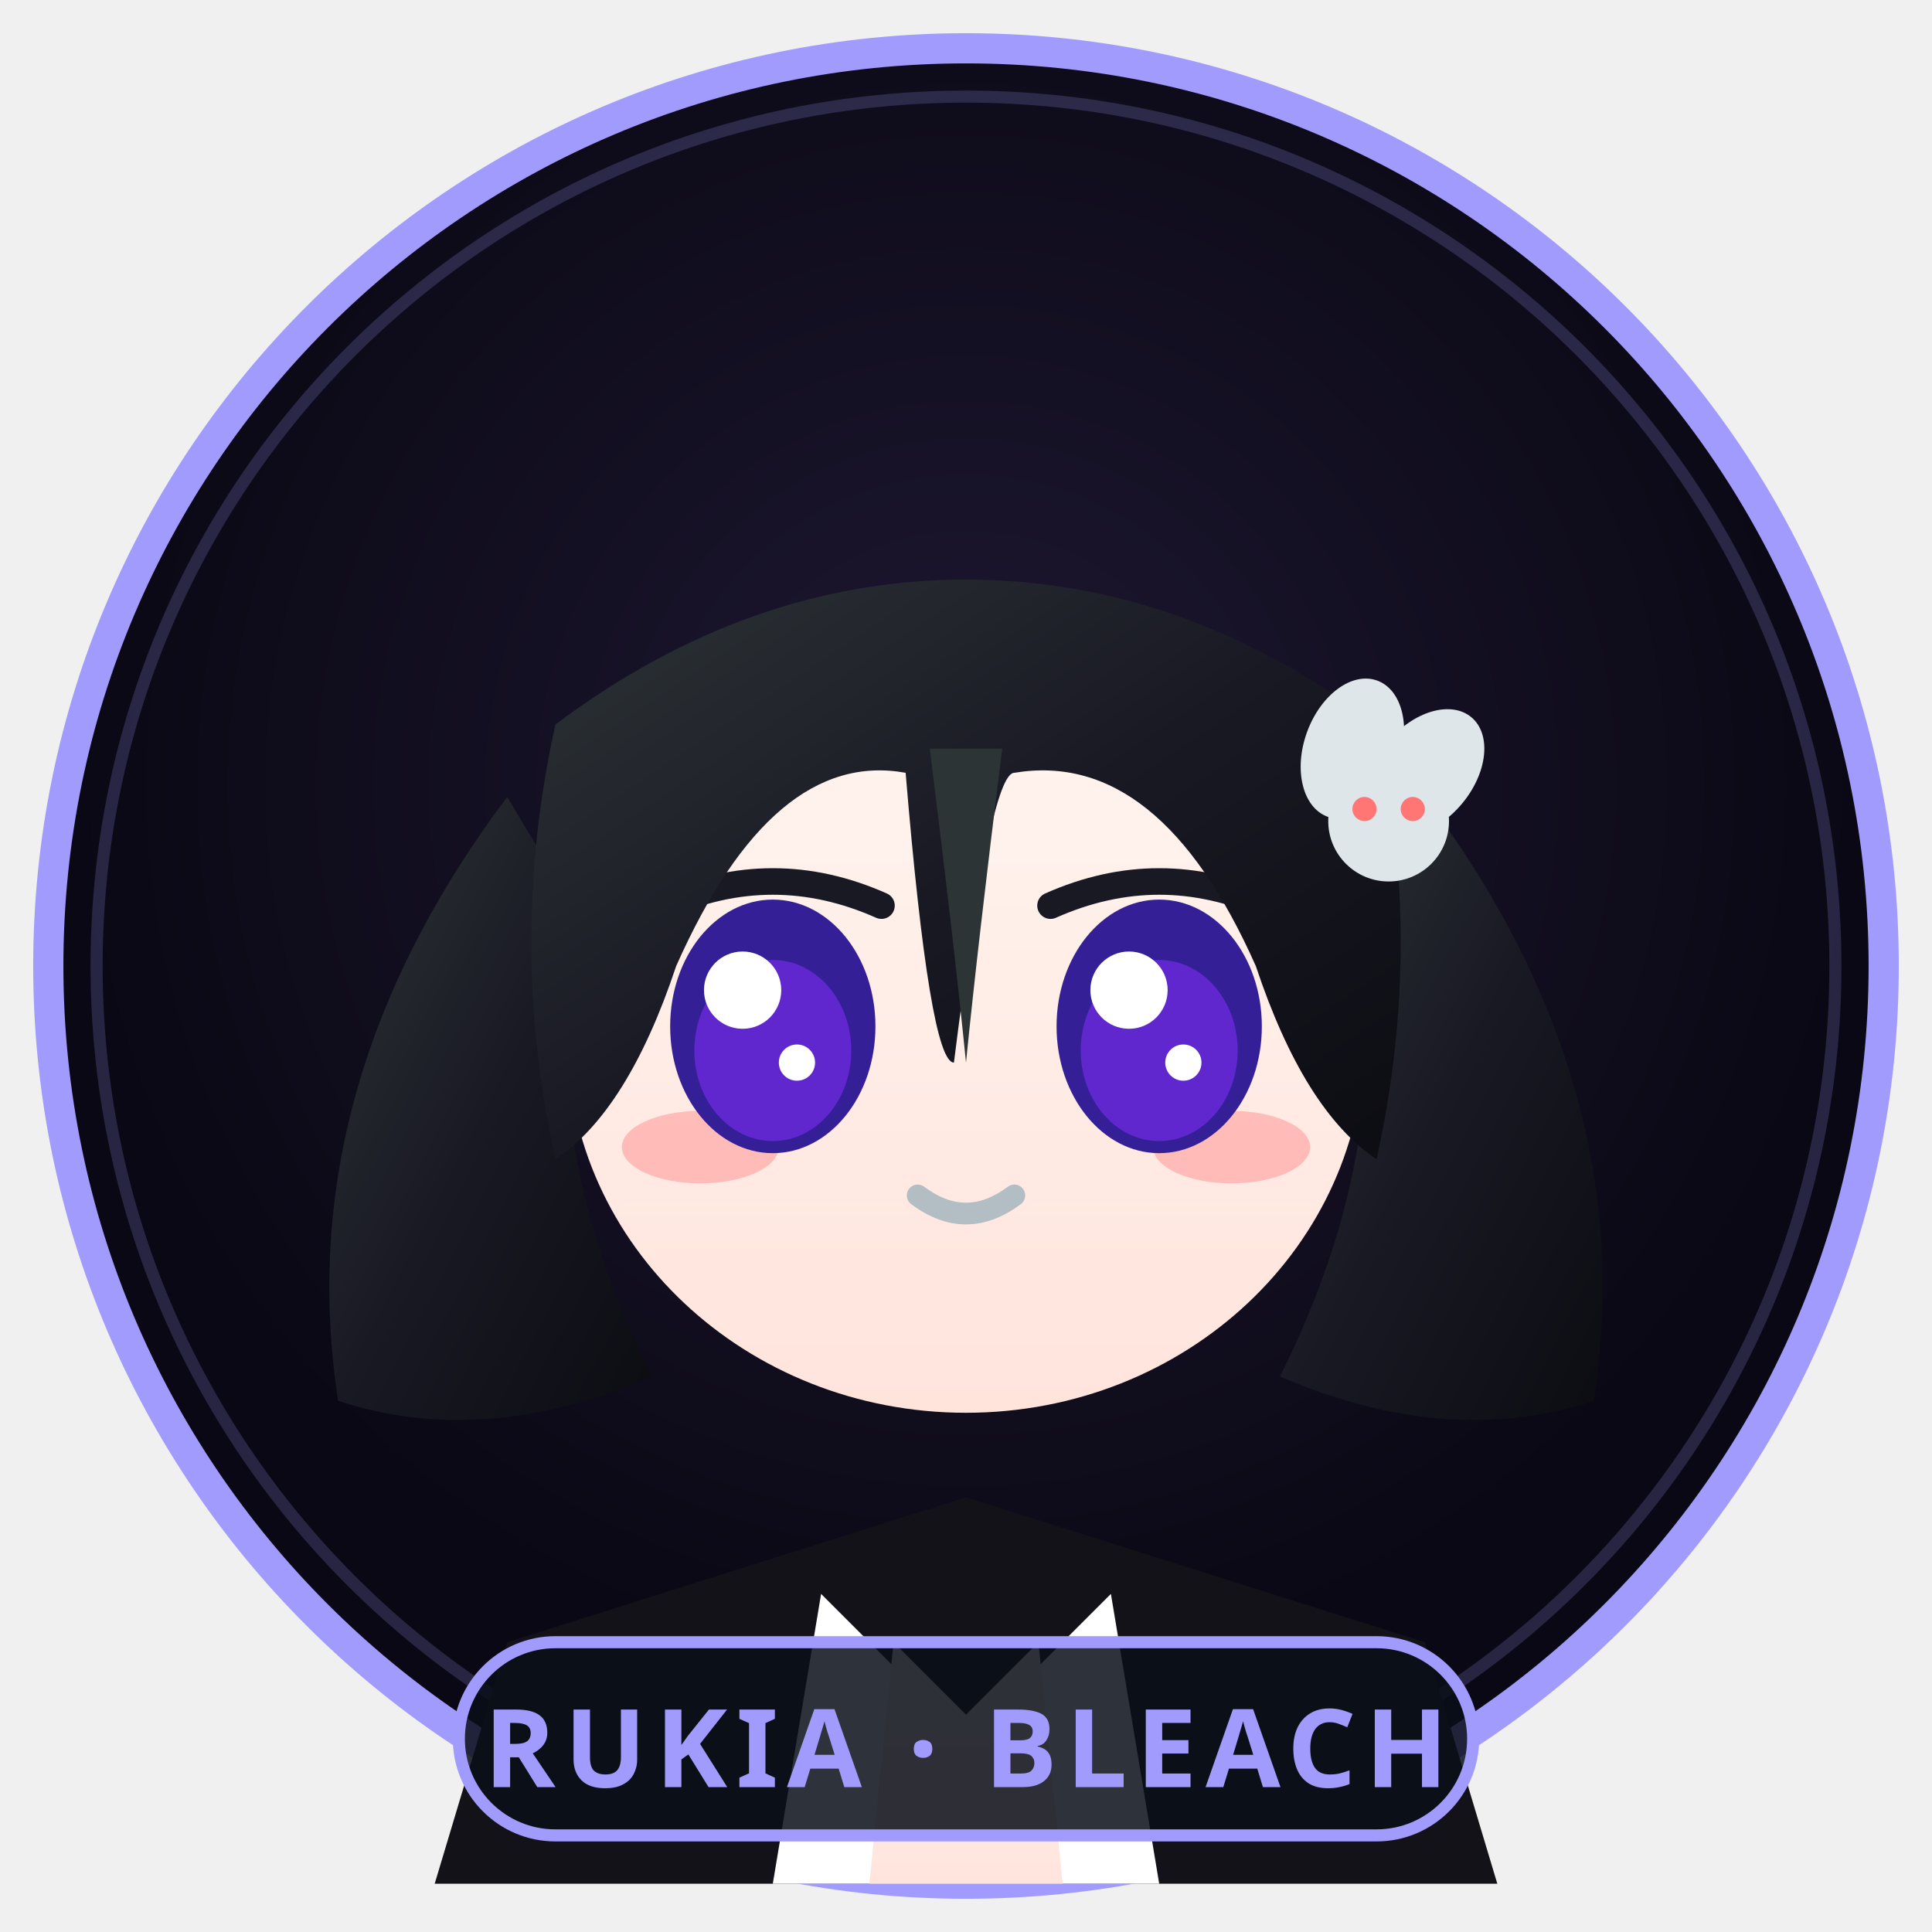
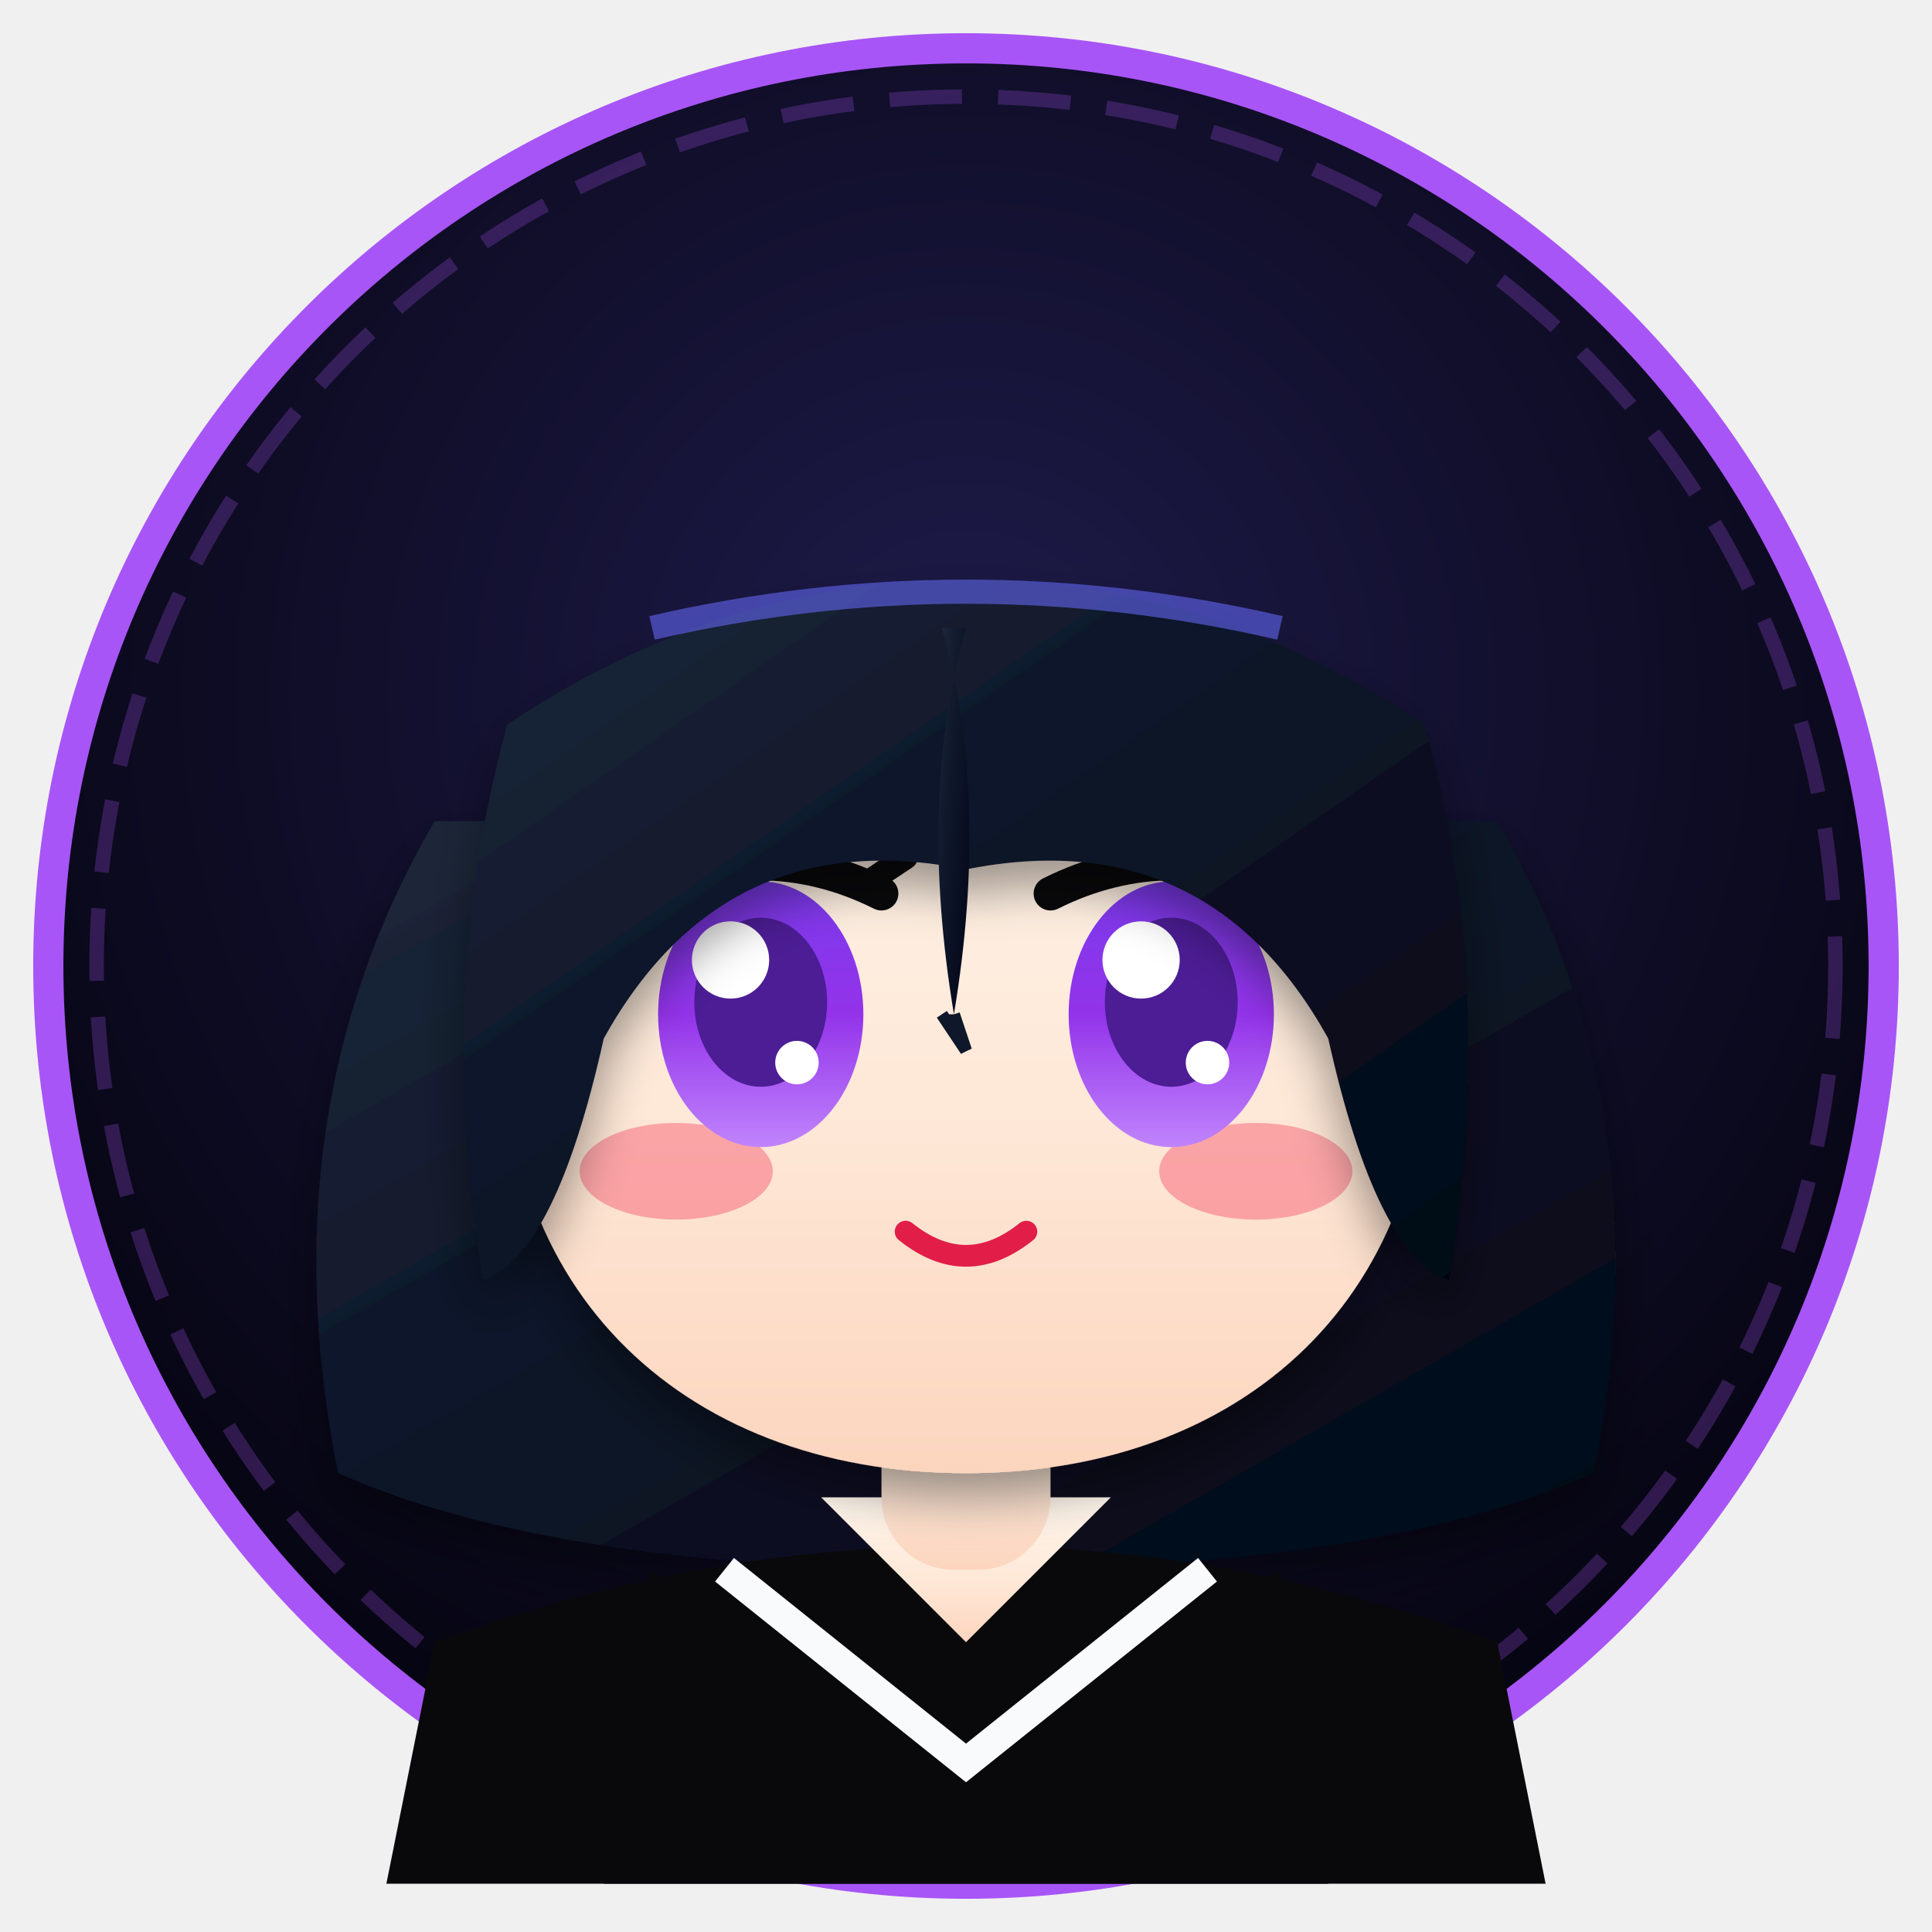
<svg xmlns="http://www.w3.org/2000/svg" viewBox="0 0 160 160" width="160" height="160">
  <defs>
-     <radialGradient id="rukiaBg" cx="50%" cy="40%" r="50%">
-       <stop offset="0%" stop-color="#1e1832" />
-       <stop offset="100%" stop-color="#0a0814" />
+     <radialGradient id="rukiaBg" cx="50%" cy="35%" r="65%">
+       <stop offset="0%" stop-color="#1e1b4b" />
+       <stop offset="60%" stop-color="#0f0d26" />
+       <stop offset="100%" stop-color="#050410" />
    </radialGradient>
+     <linearGradient id="rukiaSkin" x1="0%" y1="0%" x2="0%" y2="100%">
+       <stop offset="0%" stop-color="#fff7ed" />
+       <stop offset="60%" stop-color="#fee7d6" />
+       <stop offset="100%" stop-color="#fcd5be" />
+     </linearGradient>
    <linearGradient id="rukiaHair" x1="0%" y1="0%" x2="100%" y2="100%">
-       <stop offset="0%" stop-color="#2d3436" />
-       <stop offset="50%" stop-color="#191924" />
-       <stop offset="100%" stop-color="#0c0c12" />
+       <stop offset="0%" stop-color="#1e293b" />
+       <stop offset="40%" stop-color="#0f172a" />
+       <stop offset="100%" stop-color="#020617" />
    </linearGradient>
-     <linearGradient id="rukiaSkin" x1="0%" y1="0%" x2="0%" y2="100%">
-       <stop offset="0%" stop-color="#fff5f0" />
-       <stop offset="100%" stop-color="#ffe4dc" />
+     <linearGradient id="rukiaEyes" x1="0%" y1="0%" x2="0%" y2="100%">
+       <stop offset="0%" stop-color="#7c3aed" />
+       <stop offset="50%" stop-color="#9333ea" />
+       <stop offset="100%" stop-color="#c084fc" />
    </linearGradient>
+     <filter id="rukiaShadow" x="-10%" y="-10%" width="120%" height="120%">
+       <feDropShadow dx="0" dy="2" stdDeviation="2" flood-color="#000000" flood-opacity="0.4" />
+     </filter>
  </defs>
-   <circle cx="80" cy="80" r="76" fill="url(#rukiaBg)" stroke="#a29bfe" stroke-width="2.5" />
-   <circle cx="80" cy="80" r="72" fill="none" stroke="rgba(162,155,254,0.2)" stroke-width="1" />
-   <path d="M42 66 Q24 90 28 116 Q40 120 54 114 Q44 94 48 76 Z" fill="url(#rukiaHair)" />
-   <path d="M118 66 Q136 90 132 116 Q120 120 106 114 Q116 94 112 76 Z" fill="url(#rukiaHair)" />
-   <path d="M42 136 L80 124 L118 136 L124 156 L36 156 Z" fill="#121218" />
-   <path d="M68 132 L80 144 L92 132 L96 156 L64 156 Z" fill="#ffffff" />
-   <path d="M74 136 L80 142 L86 136 L88 156 L72 156 Z" fill="url(#rukiaSkin)" />
-   <ellipse cx="80" cy="86" rx="33" ry="31" fill="url(#rukiaSkin)" />
-   <ellipse cx="58" cy="95" rx="6.5" ry="3" fill="#ff7675" opacity="0.4" />
-   <ellipse cx="102" cy="95" rx="6.5" ry="3" fill="#ff7675" opacity="0.4" />
-   <ellipse cx="64" cy="85" rx="8.5" ry="10.5" fill="#341f97" />
-   <ellipse cx="64" cy="87" rx="6.5" ry="7.5" fill="#5f27cd" />
-   <circle cx="61.5" cy="82" r="3.2" fill="#ffffff" />
-   <circle cx="66" cy="88" r="1.5" fill="#ffffff" />
-   <path d="M55 75 Q64 71 73 75" stroke="#191924" stroke-width="2.2" fill="none" stroke-linecap="round" />
-   <ellipse cx="96" cy="85" rx="8.5" ry="10.5" fill="#341f97" />
-   <ellipse cx="96" cy="87" rx="6.5" ry="7.5" fill="#5f27cd" />
-   <circle cx="93.5" cy="82" r="3.2" fill="#ffffff" />
-   <circle cx="98" cy="88" r="1.5" fill="#ffffff" />
-   <path d="M87 75 Q96 71 105 75" stroke="#191924" stroke-width="2.2" fill="none" stroke-linecap="round" />
-   <path d="M76 99 Q80 102 84 99" stroke="#b2bec3" stroke-width="1.8" fill="none" stroke-linecap="round" />
-   <path d="M46 60 Q62 48 80 48 Q98 48 114 60 Q118 78 114 96 Q108 92 104 80 Q96 62 84 64 Q82 64 79 88 Q77 88 75 64 Q64 62 56 80 Q52 92 46 96 Q42 78 46 60 Z" fill="url(#rukiaHair)" />
-   <path d="M77 62 Q79 78 80 88 Q81 78 83 62 Z" fill="#2d3436" />
-   <ellipse cx="112" cy="62" rx="4" ry="6" fill="#dfe6e9" transform="rotate(20 112 62)" />
-   <ellipse cx="118" cy="64" rx="4" ry="6" fill="#dfe6e9" transform="rotate(40 118 64)" />
-   <circle cx="115" cy="68" r="5" fill="#dfe6e9" />
-   <circle cx="113" cy="67" r="1" fill="#ff7675" />
-   <circle cx="117" cy="67" r="1" fill="#ff7675" />
-   <rect x="38" y="136" width="84" height="16" rx="8" fill="rgba(10,15,24,0.85)" stroke="#a29bfe" stroke-width="1" />
-   <text x="80" y="148" text-anchor="middle" fill="#a29bfe" font-family="'Outfit', sans-serif" font-size="9" font-weight="700" letter-spacing="0.08em">RUKIA · BLEACH</text>
+   <circle cx="80" cy="80" r="76" fill="url(#rukiaBg)" stroke="#a855f7" stroke-width="2.5" />
+   <circle cx="80" cy="80" r="72" fill="none" stroke="rgba(168,85,247,0.25)" stroke-width="1.2" stroke-dasharray="6 3" />
+   <path d="M36 68 Q22 92 28 122 Q46 130 80 130 Q114 130 132 122 Q138 92 124 68 Z" fill="url(#rukiaHair)" filter="url(#rukiaShadow)" />
+   <g id="rukiaBody">
+     <path d="M36 136 Q80 120 124 136 L128 156 L32 156 Z" fill="#09090b" />
+     <path d="M54 130 L80 152 L106 130 L110 156 L50 156 Z" fill="#09090b" />
+     <path d="M60 130 L80 146 L100 130" stroke="#f8fafc" stroke-width="2.5" fill="none" />
+     <path d="M68 124 L80 136 L92 124 Z" fill="url(#rukiaSkin)" />
+   </g>
+   <rect x="73" y="112" width="14" height="18" rx="6" fill="url(#rukiaSkin)" />
+   <path d="M42 82 C40 106 56 122 80 122 C104 122 120 106 118 82 C116 60 102 52 80 52 C58 52 44 60 42 82 Z" fill="url(#rukiaSkin)" filter="url(#rukiaShadow)" />
+   <ellipse cx="56" cy="97" rx="8" ry="4" fill="#f43f5e" opacity="0.4" />
+   <ellipse cx="104" cy="97" rx="8" ry="4" fill="#f43f5e" opacity="0.4" />
+   <ellipse cx="63" cy="84" rx="8.5" ry="11" fill="url(#rukiaEyes)" />
+   <ellipse cx="63" cy="83" rx="5.5" ry="7" fill="#4c1d95" />
+   <circle cx="60.5" cy="79.5" r="3.2" fill="#ffffff" />
+   <circle cx="66" cy="88" r="1.8" fill="#ffffff" />
+   <path d="M52 74 Q63 69 73 74" stroke="#09090b" stroke-width="2.8" fill="none" stroke-linecap="round" />
+   <path d="M72 73 L75 71" stroke="#09090b" stroke-width="2" stroke-linecap="round" />
+   <ellipse cx="97" cy="84" rx="8.5" ry="11" fill="url(#rukiaEyes)" />
+   <ellipse cx="97" cy="83" rx="5.5" ry="7" fill="#4c1d95" />
+   <circle cx="94.5" cy="79.5" r="3.2" fill="#ffffff" />
+   <circle cx="100" cy="88" r="1.8" fill="#ffffff" />
+   <path d="M87 74 Q97 69 108 74" stroke="#09090b" stroke-width="2.8" fill="none" stroke-linecap="round" />
+   <path d="M107 74 L110 72" stroke="#09090b" stroke-width="2" stroke-linecap="round" />
+   <path d="M75 102 Q80 106 85 102" stroke="#e11d48" stroke-width="1.8" fill="none" stroke-linecap="round" />
+   <path d="M42 60 Q60 48 80 48 Q100 48 118 60 Q124 82 120 106 Q114 104 110 86 Q100 68 80 72 Q60 68 50 86 Q46 104 40 106 Q36 82 42 60 Z" fill="url(#rukiaHair)" filter="url(#rukiaShadow)" />
+   <path d="M78 52 Q82 66 79 84 Q76 66 80 52 Z" fill="url(#rukiaHair)" />
+   <path d="M79 84 L80 87 L78 84" stroke="#0f172a" stroke-width="1" fill="#0f172a" />
+   <path d="M54 52 Q80 46 106 52" stroke="#6366f1" stroke-width="2" fill="none" opacity="0.6" />
</svg>
